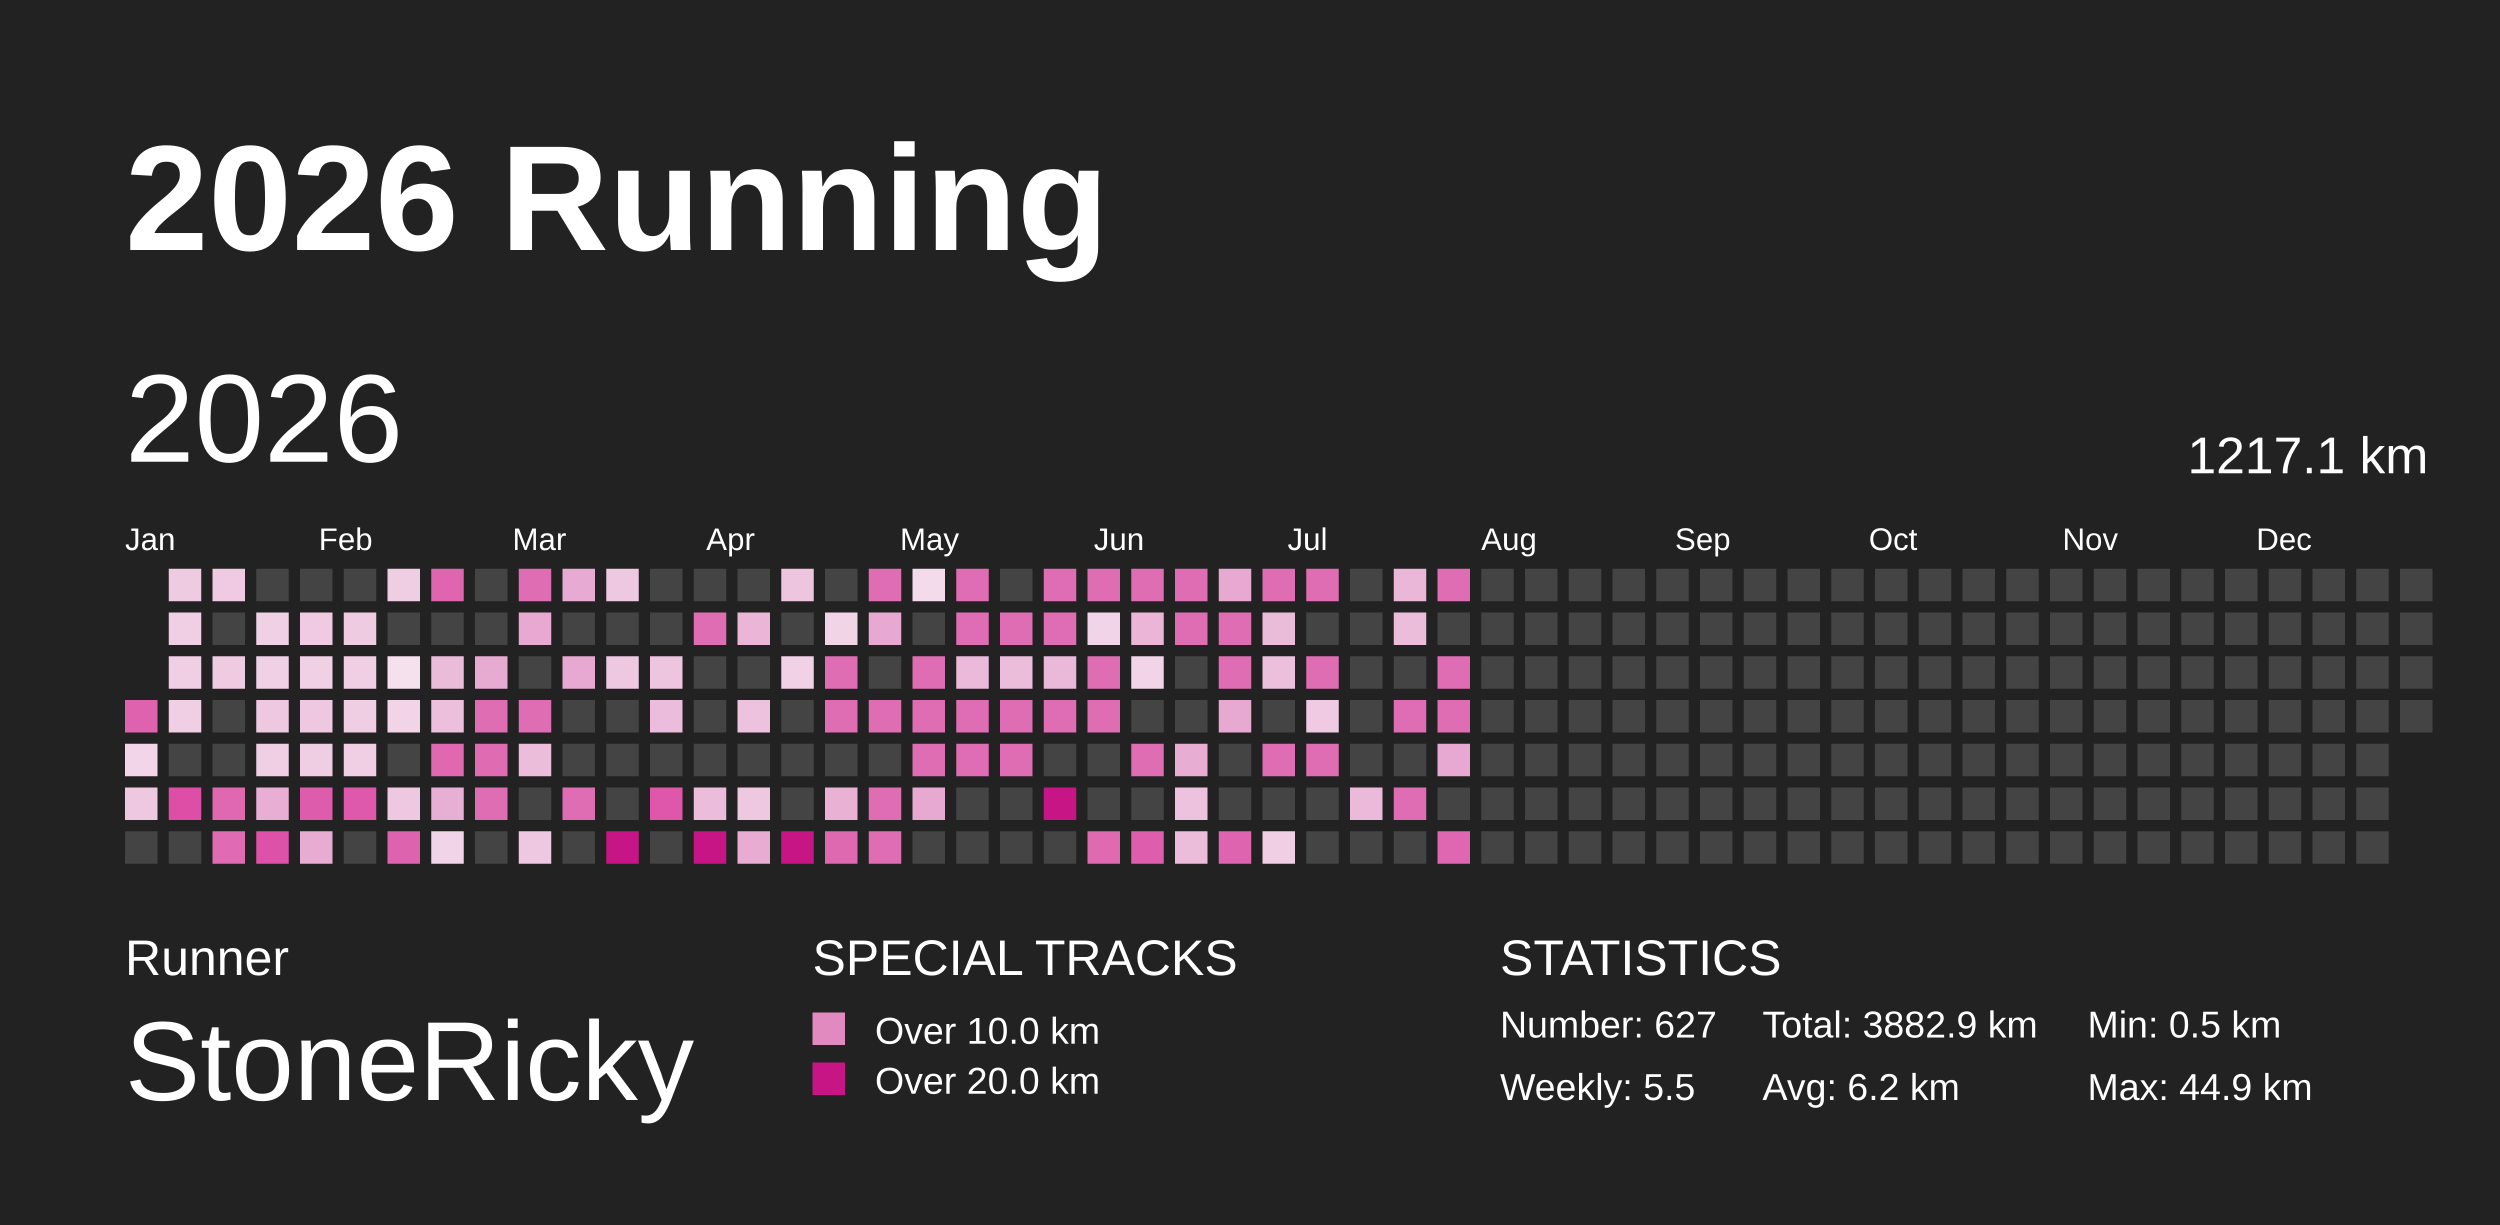
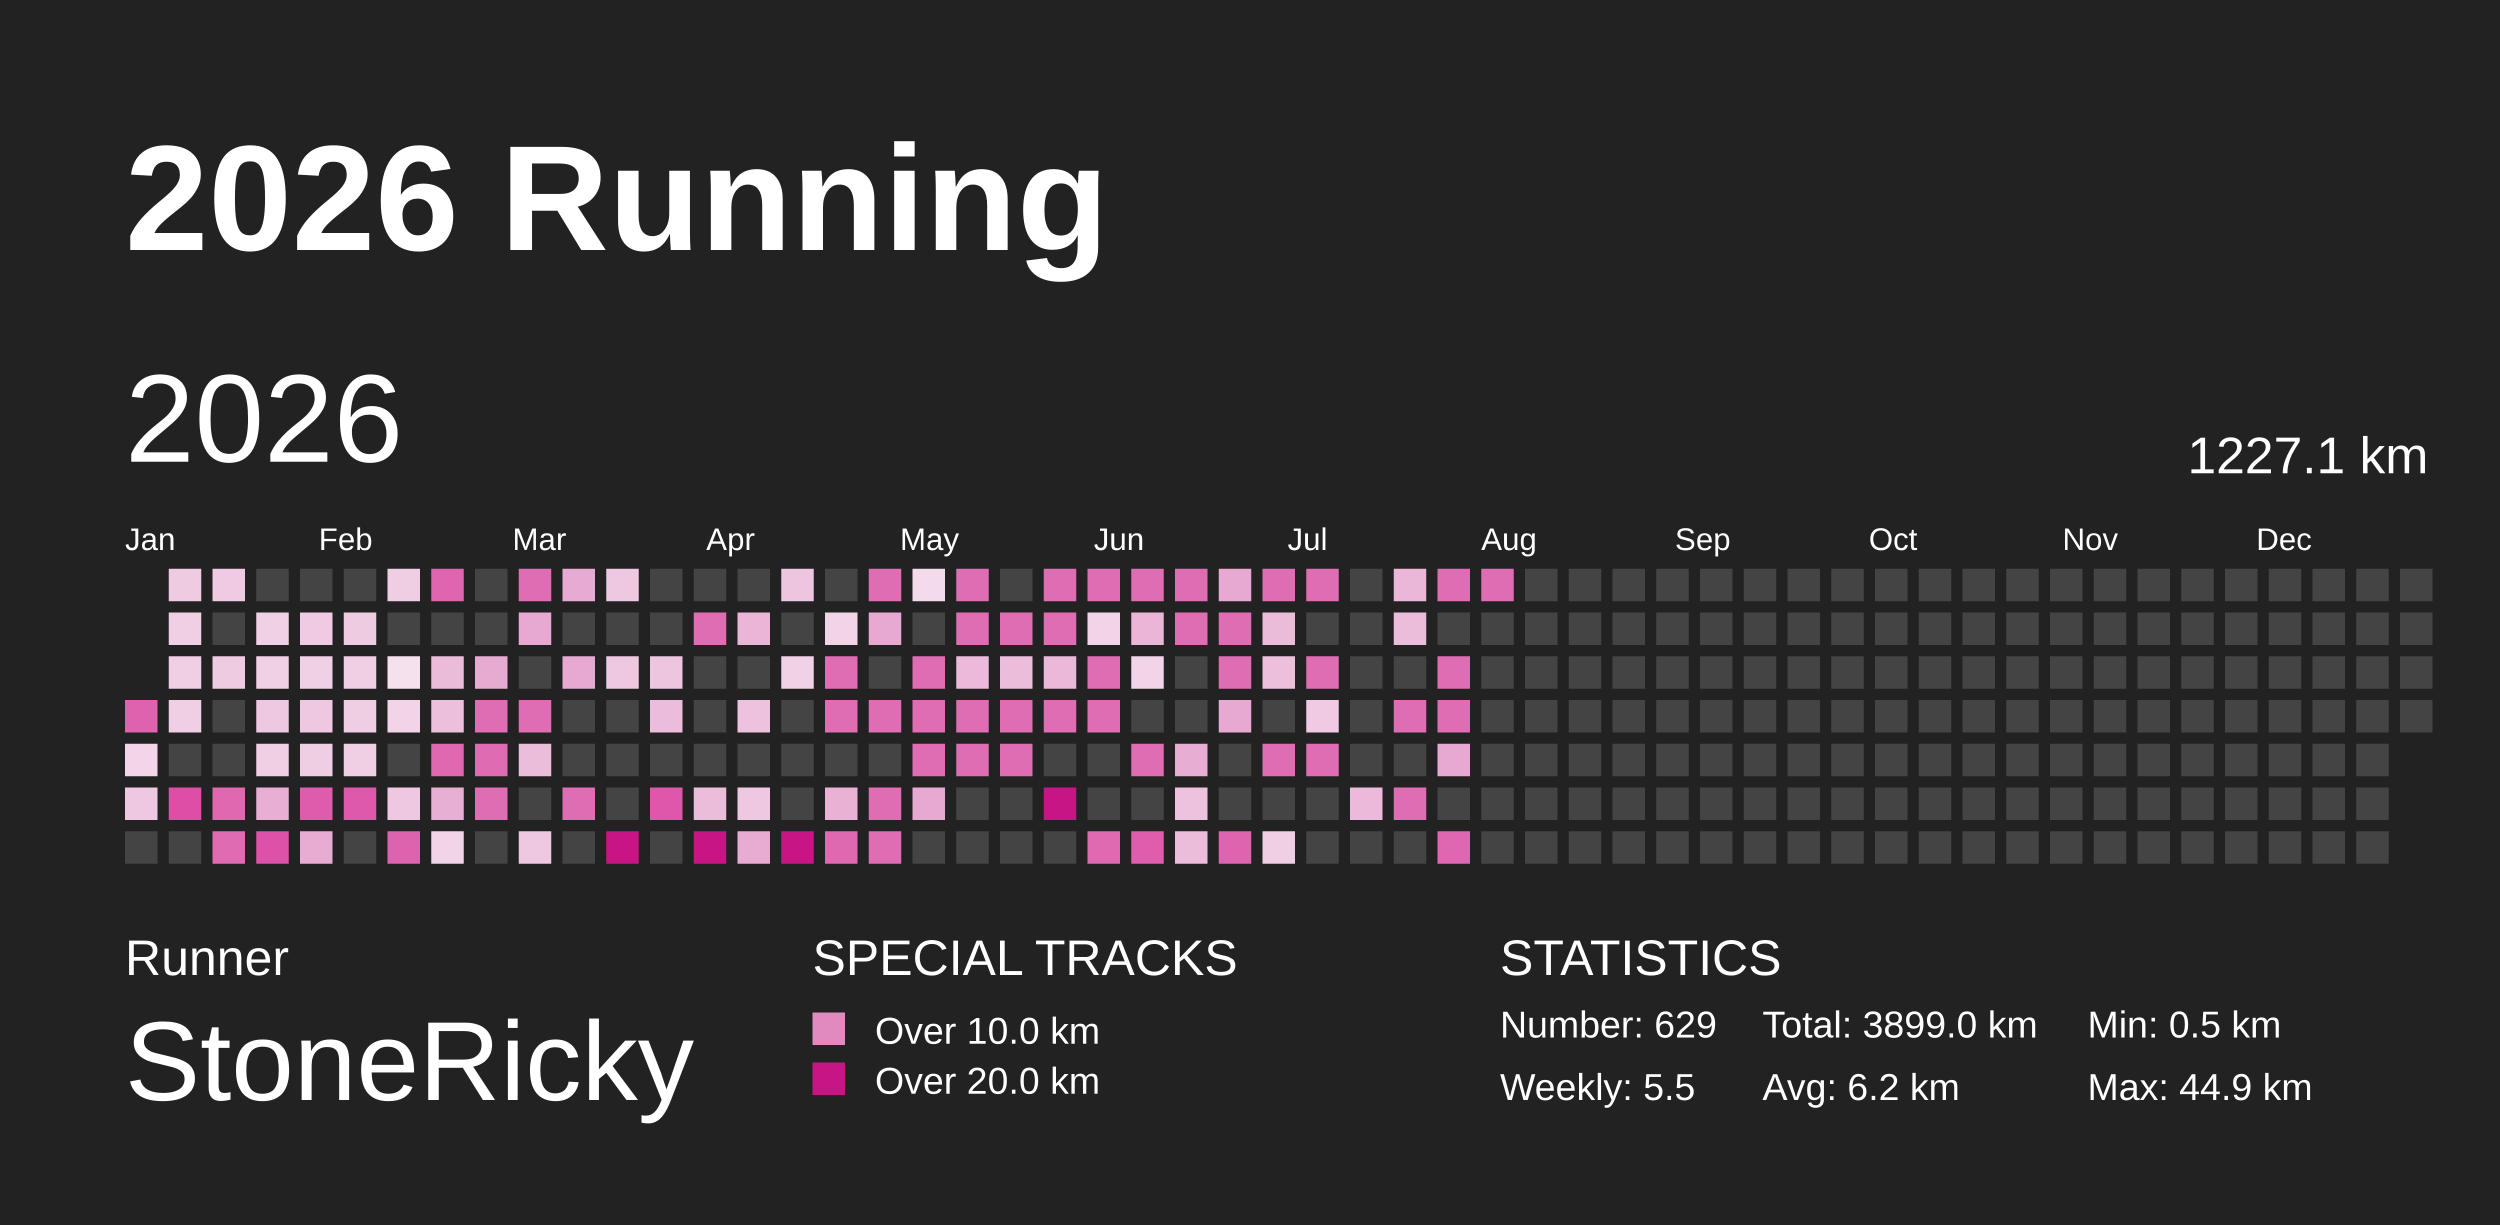
<svg xmlns="http://www.w3.org/2000/svg" baseProfile="full" height="98mm" version="1.1" viewBox="0,0,200,98" width="200mm">
  <defs>
    <pattern height="2" id="indoor-stripe" patternUnits="userSpaceOnUse" width="2">
      <line stroke="white" stroke-opacity="0.45" stroke-width="0.5" x1="0" x2="2" y1="2" y2="0" />
    </pattern>
  </defs>
  <rect fill="#222222" height="98" width="200" x="0" y="0" />
  <text fill="#FFFFFF" style="font-size:12px; font-family:Arial; font-weight:bold;" x="10" y="20">2026 Running</text>
  <text fill="#FFFFFF" style="font-size:4px; font-family:Arial" x="10" y="78">Runner</text>
  <text fill="#FFFFFF" style="font-size:9px; font-family:Arial" x="10" y="88">StoneRicky</text>
  <text fill="#FFFFFF" style="font-size:4px; font-family:Arial" x="65" y="78">SPECIAL TRACKS</text>
  <rect fill="#E18ABF" height="2.6" width="2.6" x="65" y="81" />
  <text fill="#FFFFFF" style="font-size:3px; font-family:Arial" x="70" y="83.5">Over 10.0 km</text>
  <rect fill="#C71585" height="2.6" width="2.6" x="65" y="85" />
  <text fill="#FFFFFF" style="font-size:3px; font-family:Arial" x="70" y="87.5">Over 20.0 km</text>
  <text fill="#FFFFFF" style="font-size:4px; font-family:Arial" x="120" y="78">STATISTICS</text>
-   <text fill="#FFFFFF" style="font-size:3px; font-family:Arial" x="120" y="83">Number: 627</text>
+   <text fill="#FFFFFF" style="font-size:3px; font-family:Arial" x="120" y="83">Number: 629</text>
  <text fill="#FFFFFF" style="font-size:3px; font-family:Arial" x="120" y="88">Weekly: 5.5</text>
-   <text fill="#FFFFFF" style="font-size:3px; font-family:Arial" x="141" y="83">Total: 3882.9 km</text>
+   <text fill="#FFFFFF" style="font-size:3px; font-family:Arial" x="141" y="83">Total: 3899.0 km</text>
  <text fill="#FFFFFF" style="font-size:3px; font-family:Arial" x="141" y="88">Avg: 6.2 km</text>
  <text fill="#FFFFFF" style="font-size:3px; font-family:Arial" x="167" y="83">Min: 0.5 km</text>
  <text fill="#FFFFFF" style="font-size:3px; font-family:Arial" x="167" y="88">Max: 44.9 km</text>
  <text dominant-baseline="hanging" fill="#FFFFFF" style="font-size:10.0px; font-family:Arial;" x="10" y="30">2026</text>
-   <text dominant-baseline="hanging" fill="#FFFFFF" style="font-size:4.125px; font-family:Arial;" x="175" y="35">1217.1 km</text>
+   <text dominant-baseline="hanging" fill="#FFFFFF" style="font-size:4.125px; font-family:Arial;" x="175" y="35">1227.1 km</text>
  <text fill="#FFFFFF" style="font-size:2.5px; font-family:Arial" x="10.0" y="44">Jan</text>
  <text fill="#FFFFFF" style="font-size:2.5px; font-family:Arial" x="25.5" y="44">Feb</text>
  <text fill="#FFFFFF" style="font-size:2.5px; font-family:Arial" x="41.0" y="44">Mar</text>
  <text fill="#FFFFFF" style="font-size:2.5px; font-family:Arial" x="56.5" y="44">Apr</text>
  <text fill="#FFFFFF" style="font-size:2.5px; font-family:Arial" x="72.0" y="44">May</text>
  <text fill="#FFFFFF" style="font-size:2.5px; font-family:Arial" x="87.5" y="44">Jun</text>
  <text fill="#FFFFFF" style="font-size:2.5px; font-family:Arial" x="103.0" y="44">Jul</text>
  <text fill="#FFFFFF" style="font-size:2.5px; font-family:Arial" x="118.5" y="44">Aug</text>
  <text fill="#FFFFFF" style="font-size:2.5px; font-family:Arial" x="134.0" y="44">Sep</text>
  <text fill="#FFFFFF" style="font-size:2.5px; font-family:Arial" x="149.5" y="44">Oct</text>
  <text fill="#FFFFFF" style="font-size:2.5px; font-family:Arial" x="165.0" y="44">Nov</text>
  <text fill="#FFFFFF" style="font-size:2.5px; font-family:Arial" x="180.5" y="44">Dec</text>
  <rect fill="#de62ae" height="2.6" width="2.6" x="10.0" y="56.0" />
  <rect fill="#f2d5e8" height="2.6" width="2.6" x="10.0" y="59.5" />
  <rect fill="#eec7e0" height="2.6" width="2.6" x="10.0" y="63.0" />
  <rect fill="#444444" height="2.6" width="2.6" x="10.0" y="66.5" />
  <rect fill="#efcbe2" height="2.6" width="2.6" x="13.5" y="45.5" />
  <rect fill="#f0cee4" height="2.6" width="2.6" x="13.5" y="49.0" />
  <rect fill="#f0cee4" height="2.6" width="2.6" x="13.5" y="52.5" />
  <rect fill="#f0cee4" height="2.6" width="2.6" x="13.5" y="56.0" />
  <rect fill="#444444" height="2.6" width="2.6" x="13.5" y="59.5" />
  <rect fill="#de4ea7" height="2.6" width="2.6" x="13.5" y="63.0" />
  <rect fill="#444444" height="2.6" width="2.6" x="13.5" y="66.5" />
  <rect fill="#efcae2" height="2.6" width="2.6" x="17.0" y="45.5" />
  <rect fill="#444444" height="2.6" width="2.6" x="17.0" y="49.0" />
  <rect fill="#efcbe2" height="2.6" width="2.6" x="17.0" y="52.5" />
  <rect fill="#444444" height="2.6" width="2.6" x="17.0" y="56.0" />
  <rect fill="#444444" height="2.6" width="2.6" x="17.0" y="59.5" />
  <rect fill="#df68b1" height="2.6" width="2.6" x="17.0" y="63.0" />
  <rect fill="#df6bb2" height="2.6" width="2.6" x="17.0" y="66.5" />
  <rect fill="#444444" height="2.6" width="2.6" x="20.5" y="45.5" />
  <rect fill="#f0d0e5" height="2.6" width="2.6" x="20.5" y="49.0" />
  <rect fill="#f0d0e5" height="2.6" width="2.6" x="20.5" y="52.5" />
  <rect fill="#eec8e1" height="2.6" width="2.6" x="20.5" y="56.0" />
  <rect fill="#f0cfe4" height="2.6" width="2.6" x="20.5" y="59.5" />
  <rect fill="#e8aed3" height="2.6" width="2.6" x="20.5" y="63.0" />
  <rect fill="#de51a8" height="2.6" width="2.6" x="20.5" y="66.5" />
  <rect fill="#444444" height="2.6" width="2.6" x="24.0" y="45.5" />
  <rect fill="#efcae2" height="2.6" width="2.6" x="24.0" y="49.0" />
  <rect fill="#f0d0e5" height="2.6" width="2.6" x="24.0" y="52.5" />
  <rect fill="#eec7e0" height="2.6" width="2.6" x="24.0" y="56.0" />
  <rect fill="#efcde3" height="2.6" width="2.6" x="24.0" y="59.5" />
  <rect fill="#de5cac" height="2.6" width="2.6" x="24.0" y="63.0" />
  <rect fill="#e8acd3" height="2.6" width="2.6" x="24.0" y="66.5" />
  <rect fill="#444444" height="2.6" width="2.6" x="27.5" y="45.5" />
  <rect fill="#efcbe2" height="2.6" width="2.6" x="27.5" y="49.0" />
  <rect fill="#f0cee4" height="2.6" width="2.6" x="27.5" y="52.5" />
  <rect fill="#efcde3" height="2.6" width="2.6" x="27.5" y="56.0" />
  <rect fill="#f0cee4" height="2.6" width="2.6" x="27.5" y="59.5" />
  <rect fill="#de59ab" height="2.6" width="2.6" x="27.5" y="63.0" />
  <rect fill="#444444" height="2.6" width="2.6" x="27.5" y="66.5" />
  <rect fill="#efcde3" height="2.6" width="2.6" x="31.0" y="45.5" />
  <rect fill="#444444" height="2.6" width="2.6" x="31.0" y="49.0" />
  <rect fill="#f5e1ee" height="2.6" width="2.6" x="31.0" y="52.5" />
  <rect fill="#f1d4e7" height="2.6" width="2.6" x="31.0" y="56.0" />
  <rect fill="#444444" height="2.6" width="2.6" x="31.0" y="59.5" />
  <rect fill="#eec7e0" height="2.6" width="2.6" x="31.0" y="63.0" />
  <rect fill="#de63af" height="2.6" width="2.6" x="31.0" y="66.5" />
  <rect fill="#df65b0" height="2.6" width="2.6" x="34.5" y="45.5" />
  <rect fill="#444444" height="2.6" width="2.6" x="34.5" y="49.0" />
  <rect fill="#ebbcda" height="2.6" width="2.6" x="34.5" y="52.5" />
  <rect fill="#ecbfdc" height="2.6" width="2.6" x="34.5" y="56.0" />
  <rect fill="#df68b1" height="2.6" width="2.6" x="34.5" y="59.5" />
  <rect fill="#e8afd4" height="2.6" width="2.6" x="34.5" y="63.0" />
  <rect fill="#f1d4e7" height="2.6" width="2.6" x="34.5" y="66.5" />
  <rect fill="#444444" height="2.6" width="2.6" x="38.0" y="45.5" />
  <rect fill="#444444" height="2.6" width="2.6" x="38.0" y="49.0" />
  <rect fill="#e7aad1" height="2.6" width="2.6" x="38.0" y="52.5" />
  <rect fill="#df6db3" height="2.6" width="2.6" x="38.0" y="56.0" />
  <rect fill="#df6bb2" height="2.6" width="2.6" x="38.0" y="59.5" />
  <rect fill="#df6db3" height="2.6" width="2.6" x="38.0" y="63.0" />
  <rect fill="#444444" height="2.6" width="2.6" x="38.0" y="66.5" />
  <rect fill="#df6db3" height="2.6" width="2.6" x="41.5" y="45.5" />
  <rect fill="#e7a9d1" height="2.6" width="2.6" x="41.5" y="49.0" />
  <rect fill="#444444" height="2.6" width="2.6" x="41.5" y="52.5" />
  <rect fill="#df6db3" height="2.6" width="2.6" x="41.5" y="56.0" />
  <rect fill="#ecbddb" height="2.6" width="2.6" x="41.5" y="59.5" />
  <rect fill="#444444" height="2.6" width="2.6" x="41.5" y="63.0" />
  <rect fill="#eec8e1" height="2.6" width="2.6" x="41.5" y="66.5" />
  <rect fill="#e7aad2" height="2.6" width="2.6" x="45.0" y="45.5" />
  <rect fill="#444444" height="2.6" width="2.6" x="45.0" y="49.0" />
  <rect fill="#e7a9d1" height="2.6" width="2.6" x="45.0" y="52.5" />
  <rect fill="#444444" height="2.6" width="2.6" x="45.0" y="56.0" />
  <rect fill="#444444" height="2.6" width="2.6" x="45.0" y="59.5" />
  <rect fill="#df6db3" height="2.6" width="2.6" x="45.0" y="63.0" />
  <rect fill="#444444" height="2.6" width="2.6" x="45.0" y="66.5" />
  <rect fill="#eec8e1" height="2.6" width="2.6" x="48.5" y="45.5" />
  <rect fill="#444444" height="2.6" width="2.6" x="48.5" y="49.0" />
  <rect fill="#eec8e1" height="2.6" width="2.6" x="48.5" y="52.5" />
  <rect fill="#444444" height="2.6" width="2.6" x="48.5" y="56.0" />
  <rect fill="#444444" height="2.6" width="2.6" x="48.5" y="59.5" />
  <rect fill="#444444" height="2.6" width="2.6" x="48.5" y="63.0" />
  <rect fill="#C71585" height="2.6" width="2.6" x="48.5" y="66.5" />
  <rect fill="#444444" height="2.6" width="2.6" x="52.0" y="45.5" />
  <rect fill="#444444" height="2.6" width="2.6" x="52.0" y="49.0" />
  <rect fill="#edc5df" height="2.6" width="2.6" x="52.0" y="52.5" />
  <rect fill="#ebbcdb" height="2.6" width="2.6" x="52.0" y="56.0" />
  <rect fill="#444444" height="2.6" width="2.6" x="52.0" y="59.5" />
  <rect fill="#de57aa" height="2.6" width="2.6" x="52.0" y="63.0" />
  <rect fill="#444444" height="2.6" width="2.6" x="52.0" y="66.5" />
  <rect fill="#444444" height="2.6" width="2.6" x="55.5" y="45.5" />
  <rect fill="#df6db3" height="2.6" width="2.6" x="55.5" y="49.0" />
  <rect fill="#444444" height="2.6" width="2.6" x="55.5" y="52.5" />
  <rect fill="#444444" height="2.6" width="2.6" x="55.5" y="56.0" />
  <rect fill="#444444" height="2.6" width="2.6" x="55.5" y="59.5" />
  <rect fill="#ecbddb" height="2.6" width="2.6" x="55.5" y="63.0" />
  <rect fill="#C71585" height="2.6" width="2.6" x="55.5" y="66.5" />
  <rect fill="#444444" height="2.6" width="2.6" x="59.0" y="45.5" />
  <rect fill="#eab5d7" height="2.6" width="2.6" x="59.0" y="49.0" />
  <rect fill="#444444" height="2.6" width="2.6" x="59.0" y="52.5" />
  <rect fill="#edc2de" height="2.6" width="2.6" x="59.0" y="56.0" />
  <rect fill="#444444" height="2.6" width="2.6" x="59.0" y="59.5" />
  <rect fill="#eec8e1" height="2.6" width="2.6" x="59.0" y="63.0" />
  <rect fill="#e8abd2" height="2.6" width="2.6" x="59.0" y="66.5" />
  <rect fill="#edc5df" height="2.6" width="2.6" x="62.5" y="45.5" />
  <rect fill="#444444" height="2.6" width="2.6" x="62.5" y="49.0" />
  <rect fill="#f0d1e5" height="2.6" width="2.6" x="62.5" y="52.5" />
  <rect fill="#444444" height="2.6" width="2.6" x="62.5" y="56.0" />
  <rect fill="#444444" height="2.6" width="2.6" x="62.5" y="59.5" />
  <rect fill="#444444" height="2.6" width="2.6" x="62.5" y="63.0" />
  <rect fill="#C71585" height="2.6" width="2.6" x="62.5" y="66.5" />
  <rect fill="#444444" height="2.6" width="2.6" x="66.0" y="45.5" />
  <rect fill="#f1d5e7" height="2.6" width="2.6" x="66.0" y="49.0" />
  <rect fill="#df6db3" height="2.6" width="2.6" x="66.0" y="52.5" />
  <rect fill="#df6db3" height="2.6" width="2.6" x="66.0" y="56.0" />
  <rect fill="#444444" height="2.6" width="2.6" x="66.0" y="59.5" />
  <rect fill="#e9b2d5" height="2.6" width="2.6" x="66.0" y="63.0" />
  <rect fill="#df69b1" height="2.6" width="2.6" x="66.0" y="66.5" />
  <rect fill="#df6db3" height="2.6" width="2.6" x="69.5" y="45.5" />
  <rect fill="#e7a9d1" height="2.6" width="2.6" x="69.5" y="49.0" />
  <rect fill="#444444" height="2.6" width="2.6" x="69.5" y="52.5" />
  <rect fill="#df6db3" height="2.6" width="2.6" x="69.5" y="56.0" />
  <rect fill="#444444" height="2.6" width="2.6" x="69.5" y="59.5" />
  <rect fill="#df6db3" height="2.6" width="2.6" x="69.5" y="63.0" />
  <rect fill="#df6db3" height="2.6" width="2.6" x="69.5" y="66.5" />
  <rect fill="#f3dbeb" height="2.6" width="2.6" x="73.0" y="45.5" />
  <rect fill="#444444" height="2.6" width="2.6" x="73.0" y="49.0" />
  <rect fill="#df6db3" height="2.6" width="2.6" x="73.0" y="52.5" />
  <rect fill="#df6db3" height="2.6" width="2.6" x="73.0" y="56.0" />
  <rect fill="#df6db3" height="2.6" width="2.6" x="73.0" y="59.5" />
  <rect fill="#e7a8d1" height="2.6" width="2.6" x="73.0" y="63.0" />
  <rect fill="#444444" height="2.6" width="2.6" x="73.0" y="66.5" />
  <rect fill="#df6db3" height="2.6" width="2.6" x="76.5" y="45.5" />
  <rect fill="#df6db3" height="2.6" width="2.6" x="76.5" y="49.0" />
  <rect fill="#ebb9d9" height="2.6" width="2.6" x="76.5" y="52.5" />
  <rect fill="#df6db3" height="2.6" width="2.6" x="76.5" y="56.0" />
  <rect fill="#df6db3" height="2.6" width="2.6" x="76.5" y="59.5" />
  <rect fill="#444444" height="2.6" width="2.6" x="76.5" y="63.0" />
  <rect fill="#444444" height="2.6" width="2.6" x="76.5" y="66.5" />
  <rect fill="#444444" height="2.6" width="2.6" x="80.0" y="45.5" />
  <rect fill="#df6db3" height="2.6" width="2.6" x="80.0" y="49.0" />
  <rect fill="#ebbddb" height="2.6" width="2.6" x="80.0" y="52.5" />
  <rect fill="#df6db3" height="2.6" width="2.6" x="80.0" y="56.0" />
  <rect fill="#df6db3" height="2.6" width="2.6" x="80.0" y="59.5" />
  <rect fill="#444444" height="2.6" width="2.6" x="80.0" y="63.0" />
  <rect fill="#444444" height="2.6" width="2.6" x="80.0" y="66.5" />
  <rect fill="#df6db3" height="2.6" width="2.6" x="83.5" y="45.5" />
  <rect fill="#df6db3" height="2.6" width="2.6" x="83.5" y="49.0" />
  <rect fill="#eab8d8" height="2.6" width="2.6" x="83.5" y="52.5" />
  <rect fill="#df6db3" height="2.6" width="2.6" x="83.5" y="56.0" />
  <rect fill="#444444" height="2.6" width="2.6" x="83.5" y="59.5" />
  <rect fill="#C71585" height="2.6" width="2.6" x="83.5" y="63.0" />
  <rect fill="#444444" height="2.6" width="2.6" x="83.5" y="66.5" />
  <rect fill="#df6db3" height="2.6" width="2.6" x="87.0" y="45.5" />
  <rect fill="#f1d4e7" height="2.6" width="2.6" x="87.0" y="49.0" />
  <rect fill="#df6db3" height="2.6" width="2.6" x="87.0" y="52.5" />
  <rect fill="#df6db3" height="2.6" width="2.6" x="87.0" y="56.0" />
  <rect fill="#444444" height="2.6" width="2.6" x="87.0" y="59.5" />
  <rect fill="#444444" height="2.6" width="2.6" x="87.0" y="63.0" />
  <rect fill="#df6ab2" height="2.6" width="2.6" x="87.0" y="66.5" />
  <rect fill="#df6db3" height="2.6" width="2.6" x="90.5" y="45.5" />
  <rect fill="#eab5d7" height="2.6" width="2.6" x="90.5" y="49.0" />
  <rect fill="#f1d4e7" height="2.6" width="2.6" x="90.5" y="52.5" />
  <rect fill="#444444" height="2.6" width="2.6" x="90.5" y="56.0" />
  <rect fill="#df6db3" height="2.6" width="2.6" x="90.5" y="59.5" />
  <rect fill="#444444" height="2.6" width="2.6" x="90.5" y="63.0" />
  <rect fill="#de5ead" height="2.6" width="2.6" x="90.5" y="66.5" />
  <rect fill="#df6db3" height="2.6" width="2.6" x="94.0" y="45.5" />
  <rect fill="#df6db3" height="2.6" width="2.6" x="94.0" y="49.0" />
  <rect fill="#444444" height="2.6" width="2.6" x="94.0" y="52.5" />
  <rect fill="#444444" height="2.6" width="2.6" x="94.0" y="56.0" />
  <rect fill="#e8add3" height="2.6" width="2.6" x="94.0" y="59.5" />
  <rect fill="#edc2de" height="2.6" width="2.6" x="94.0" y="63.0" />
  <rect fill="#ebbddb" height="2.6" width="2.6" x="94.0" y="66.5" />
  <rect fill="#e7a8d1" height="2.6" width="2.6" x="97.5" y="45.5" />
  <rect fill="#df6db3" height="2.6" width="2.6" x="97.5" y="49.0" />
  <rect fill="#df6db3" height="2.6" width="2.6" x="97.5" y="52.5" />
  <rect fill="#e7a9d1" height="2.6" width="2.6" x="97.5" y="56.0" />
  <rect fill="#444444" height="2.6" width="2.6" x="97.5" y="59.5" />
  <rect fill="#444444" height="2.6" width="2.6" x="97.5" y="63.0" />
  <rect fill="#de64af" height="2.6" width="2.6" x="97.5" y="66.5" />
  <rect fill="#df6db3" height="2.6" width="2.6" x="101.0" y="45.5" />
  <rect fill="#ebbbda" height="2.6" width="2.6" x="101.0" y="49.0" />
  <rect fill="#ecbfdc" height="2.6" width="2.6" x="101.0" y="52.5" />
  <rect fill="#444444" height="2.6" width="2.6" x="101.0" y="56.0" />
  <rect fill="#df6db3" height="2.6" width="2.6" x="101.0" y="59.5" />
  <rect fill="#444444" height="2.6" width="2.6" x="101.0" y="63.0" />
  <rect fill="#f0cfe4" height="2.6" width="2.6" x="101.0" y="66.5" />
  <rect fill="#df6db3" height="2.6" width="2.6" x="104.5" y="45.5" />
  <rect fill="#444444" height="2.6" width="2.6" x="104.5" y="49.0" />
  <rect fill="#df6db3" height="2.6" width="2.6" x="104.5" y="52.5" />
  <rect fill="#efcae2" height="2.6" width="2.6" x="104.5" y="56.0" />
  <rect fill="#df6db3" height="2.6" width="2.6" x="104.5" y="59.5" />
  <rect fill="#444444" height="2.6" width="2.6" x="104.5" y="63.0" />
  <rect fill="#444444" height="2.6" width="2.6" x="104.5" y="66.5" />
  <rect fill="#444444" height="2.6" width="2.6" x="108.0" y="45.5" />
  <rect fill="#444444" height="2.6" width="2.6" x="108.0" y="49.0" />
  <rect fill="#444444" height="2.6" width="2.6" x="108.0" y="52.5" />
  <rect fill="#444444" height="2.6" width="2.6" x="108.0" y="56.0" />
  <rect fill="#444444" height="2.6" width="2.6" x="108.0" y="59.5" />
  <rect fill="#ebbada" height="2.6" width="2.6" x="108.0" y="63.0" />
  <rect fill="#444444" height="2.6" width="2.6" x="108.0" y="66.5" />
  <rect fill="#eab7d8" height="2.6" width="2.6" x="111.5" y="45.5" />
  <rect fill="#ebbddb" height="2.6" width="2.6" x="111.5" y="49.0" />
  <rect fill="#444444" height="2.6" width="2.6" x="111.5" y="52.5" />
  <rect fill="#df6db3" height="2.6" width="2.6" x="111.5" y="56.0" />
  <rect fill="#444444" height="2.6" width="2.6" x="111.5" y="59.5" />
  <rect fill="#df6db3" height="2.6" width="2.6" x="111.5" y="63.0" />
  <rect fill="#444444" height="2.6" width="2.6" x="111.5" y="66.5" />
  <rect fill="#df6db3" height="2.6" width="2.6" x="115.0" y="45.5" />
  <rect fill="#444444" height="2.6" width="2.6" x="115.0" y="49.0" />
  <rect fill="#df6db3" height="2.6" width="2.6" x="115.0" y="52.5" />
  <rect fill="#df6db3" height="2.6" width="2.6" x="115.0" y="56.0" />
  <rect fill="#e7a9d1" height="2.6" width="2.6" x="115.0" y="59.5" />
  <rect fill="#444444" height="2.6" width="2.6" x="115.0" y="63.0" />
  <rect fill="#df66b0" height="2.6" width="2.6" x="115.0" y="66.5" />
-   <rect fill="#444444" height="2.6" width="2.6" x="118.5" y="45.5" />
+   <rect fill="#df6db3" height="2.6" width="2.6" x="118.5" y="45.5" />
  <rect fill="#444444" height="2.6" width="2.6" x="118.5" y="49.0" />
  <rect fill="#444444" height="2.6" width="2.6" x="118.5" y="52.5" />
  <rect fill="#444444" height="2.6" width="2.6" x="118.5" y="56.0" />
  <rect fill="#444444" height="2.6" width="2.6" x="118.5" y="59.5" />
  <rect fill="#444444" height="2.6" width="2.6" x="118.5" y="63.0" />
  <rect fill="#444444" height="2.6" width="2.6" x="118.5" y="66.5" />
  <rect fill="#444444" height="2.6" width="2.6" x="122.0" y="45.5" />
  <rect fill="#444444" height="2.6" width="2.6" x="122.0" y="49.0" />
  <rect fill="#444444" height="2.6" width="2.6" x="122.0" y="52.5" />
  <rect fill="#444444" height="2.6" width="2.6" x="122.0" y="56.0" />
  <rect fill="#444444" height="2.6" width="2.6" x="122.0" y="59.5" />
  <rect fill="#444444" height="2.6" width="2.6" x="122.0" y="63.0" />
  <rect fill="#444444" height="2.6" width="2.6" x="122.0" y="66.5" />
  <rect fill="#444444" height="2.6" width="2.6" x="125.5" y="45.5" />
  <rect fill="#444444" height="2.6" width="2.6" x="125.5" y="49.0" />
  <rect fill="#444444" height="2.6" width="2.6" x="125.5" y="52.5" />
  <rect fill="#444444" height="2.6" width="2.6" x="125.5" y="56.0" />
  <rect fill="#444444" height="2.6" width="2.6" x="125.5" y="59.5" />
  <rect fill="#444444" height="2.6" width="2.6" x="125.5" y="63.0" />
  <rect fill="#444444" height="2.6" width="2.6" x="125.5" y="66.5" />
  <rect fill="#444444" height="2.6" width="2.6" x="129.0" y="45.5" />
  <rect fill="#444444" height="2.6" width="2.6" x="129.0" y="49.0" />
  <rect fill="#444444" height="2.6" width="2.6" x="129.0" y="52.5" />
  <rect fill="#444444" height="2.6" width="2.6" x="129.0" y="56.0" />
  <rect fill="#444444" height="2.6" width="2.6" x="129.0" y="59.5" />
  <rect fill="#444444" height="2.6" width="2.6" x="129.0" y="63.0" />
  <rect fill="#444444" height="2.6" width="2.6" x="129.0" y="66.5" />
  <rect fill="#444444" height="2.6" width="2.6" x="132.5" y="45.5" />
  <rect fill="#444444" height="2.6" width="2.6" x="132.5" y="49.0" />
  <rect fill="#444444" height="2.6" width="2.6" x="132.5" y="52.5" />
  <rect fill="#444444" height="2.6" width="2.6" x="132.5" y="56.0" />
  <rect fill="#444444" height="2.6" width="2.6" x="132.5" y="59.5" />
  <rect fill="#444444" height="2.6" width="2.6" x="132.5" y="63.0" />
  <rect fill="#444444" height="2.6" width="2.6" x="132.5" y="66.5" />
  <rect fill="#444444" height="2.6" width="2.6" x="136.0" y="45.5" />
  <rect fill="#444444" height="2.6" width="2.6" x="136.0" y="49.0" />
  <rect fill="#444444" height="2.6" width="2.6" x="136.0" y="52.5" />
  <rect fill="#444444" height="2.6" width="2.6" x="136.0" y="56.0" />
  <rect fill="#444444" height="2.6" width="2.6" x="136.0" y="59.5" />
  <rect fill="#444444" height="2.6" width="2.6" x="136.0" y="63.0" />
  <rect fill="#444444" height="2.6" width="2.6" x="136.0" y="66.5" />
  <rect fill="#444444" height="2.6" width="2.6" x="139.5" y="45.5" />
  <rect fill="#444444" height="2.6" width="2.6" x="139.5" y="49.0" />
  <rect fill="#444444" height="2.6" width="2.6" x="139.5" y="52.5" />
  <rect fill="#444444" height="2.6" width="2.6" x="139.5" y="56.0" />
  <rect fill="#444444" height="2.6" width="2.6" x="139.5" y="59.5" />
  <rect fill="#444444" height="2.6" width="2.6" x="139.5" y="63.0" />
  <rect fill="#444444" height="2.6" width="2.6" x="139.5" y="66.5" />
  <rect fill="#444444" height="2.6" width="2.6" x="143.0" y="45.5" />
  <rect fill="#444444" height="2.6" width="2.6" x="143.0" y="49.0" />
  <rect fill="#444444" height="2.6" width="2.6" x="143.0" y="52.5" />
  <rect fill="#444444" height="2.6" width="2.6" x="143.0" y="56.0" />
  <rect fill="#444444" height="2.6" width="2.6" x="143.0" y="59.5" />
  <rect fill="#444444" height="2.6" width="2.6" x="143.0" y="63.0" />
  <rect fill="#444444" height="2.6" width="2.6" x="143.0" y="66.5" />
  <rect fill="#444444" height="2.6" width="2.6" x="146.5" y="45.5" />
  <rect fill="#444444" height="2.6" width="2.6" x="146.5" y="49.0" />
  <rect fill="#444444" height="2.6" width="2.6" x="146.5" y="52.5" />
  <rect fill="#444444" height="2.6" width="2.6" x="146.5" y="56.0" />
  <rect fill="#444444" height="2.6" width="2.6" x="146.5" y="59.5" />
  <rect fill="#444444" height="2.6" width="2.6" x="146.5" y="63.0" />
  <rect fill="#444444" height="2.6" width="2.6" x="146.5" y="66.5" />
  <rect fill="#444444" height="2.6" width="2.6" x="150.0" y="45.5" />
  <rect fill="#444444" height="2.6" width="2.6" x="150.0" y="49.0" />
  <rect fill="#444444" height="2.6" width="2.6" x="150.0" y="52.5" />
  <rect fill="#444444" height="2.6" width="2.6" x="150.0" y="56.0" />
  <rect fill="#444444" height="2.6" width="2.6" x="150.0" y="59.5" />
  <rect fill="#444444" height="2.6" width="2.6" x="150.0" y="63.0" />
  <rect fill="#444444" height="2.6" width="2.6" x="150.0" y="66.5" />
  <rect fill="#444444" height="2.6" width="2.6" x="153.5" y="45.5" />
  <rect fill="#444444" height="2.6" width="2.6" x="153.5" y="49.0" />
  <rect fill="#444444" height="2.6" width="2.6" x="153.5" y="52.5" />
  <rect fill="#444444" height="2.6" width="2.6" x="153.5" y="56.0" />
  <rect fill="#444444" height="2.6" width="2.6" x="153.5" y="59.5" />
  <rect fill="#444444" height="2.6" width="2.6" x="153.5" y="63.0" />
  <rect fill="#444444" height="2.6" width="2.6" x="153.5" y="66.5" />
  <rect fill="#444444" height="2.6" width="2.6" x="157.0" y="45.5" />
  <rect fill="#444444" height="2.6" width="2.6" x="157.0" y="49.0" />
  <rect fill="#444444" height="2.6" width="2.6" x="157.0" y="52.5" />
  <rect fill="#444444" height="2.6" width="2.6" x="157.0" y="56.0" />
  <rect fill="#444444" height="2.6" width="2.6" x="157.0" y="59.5" />
  <rect fill="#444444" height="2.6" width="2.6" x="157.0" y="63.0" />
  <rect fill="#444444" height="2.6" width="2.6" x="157.0" y="66.5" />
  <rect fill="#444444" height="2.6" width="2.6" x="160.5" y="45.5" />
  <rect fill="#444444" height="2.6" width="2.6" x="160.5" y="49.0" />
  <rect fill="#444444" height="2.6" width="2.6" x="160.5" y="52.5" />
  <rect fill="#444444" height="2.6" width="2.6" x="160.5" y="56.0" />
  <rect fill="#444444" height="2.6" width="2.6" x="160.5" y="59.5" />
  <rect fill="#444444" height="2.6" width="2.6" x="160.5" y="63.0" />
  <rect fill="#444444" height="2.6" width="2.6" x="160.5" y="66.5" />
  <rect fill="#444444" height="2.6" width="2.6" x="164.0" y="45.5" />
  <rect fill="#444444" height="2.6" width="2.6" x="164.0" y="49.0" />
  <rect fill="#444444" height="2.6" width="2.6" x="164.0" y="52.5" />
  <rect fill="#444444" height="2.6" width="2.6" x="164.0" y="56.0" />
  <rect fill="#444444" height="2.6" width="2.6" x="164.0" y="59.5" />
  <rect fill="#444444" height="2.6" width="2.6" x="164.0" y="63.0" />
  <rect fill="#444444" height="2.6" width="2.6" x="164.0" y="66.5" />
  <rect fill="#444444" height="2.6" width="2.6" x="167.5" y="45.5" />
  <rect fill="#444444" height="2.6" width="2.6" x="167.5" y="49.0" />
  <rect fill="#444444" height="2.6" width="2.6" x="167.5" y="52.5" />
  <rect fill="#444444" height="2.6" width="2.6" x="167.5" y="56.0" />
  <rect fill="#444444" height="2.6" width="2.6" x="167.5" y="59.5" />
  <rect fill="#444444" height="2.6" width="2.6" x="167.5" y="63.0" />
  <rect fill="#444444" height="2.6" width="2.6" x="167.5" y="66.5" />
  <rect fill="#444444" height="2.6" width="2.6" x="171.0" y="45.5" />
  <rect fill="#444444" height="2.6" width="2.6" x="171.0" y="49.0" />
  <rect fill="#444444" height="2.6" width="2.6" x="171.0" y="52.5" />
  <rect fill="#444444" height="2.6" width="2.6" x="171.0" y="56.0" />
  <rect fill="#444444" height="2.6" width="2.6" x="171.0" y="59.5" />
  <rect fill="#444444" height="2.6" width="2.6" x="171.0" y="63.0" />
  <rect fill="#444444" height="2.6" width="2.6" x="171.0" y="66.5" />
  <rect fill="#444444" height="2.6" width="2.6" x="174.5" y="45.5" />
  <rect fill="#444444" height="2.6" width="2.6" x="174.5" y="49.0" />
  <rect fill="#444444" height="2.6" width="2.6" x="174.5" y="52.5" />
  <rect fill="#444444" height="2.6" width="2.6" x="174.5" y="56.0" />
  <rect fill="#444444" height="2.6" width="2.6" x="174.5" y="59.5" />
  <rect fill="#444444" height="2.6" width="2.6" x="174.5" y="63.0" />
  <rect fill="#444444" height="2.6" width="2.6" x="174.5" y="66.5" />
  <rect fill="#444444" height="2.6" width="2.6" x="178.0" y="45.5" />
  <rect fill="#444444" height="2.6" width="2.6" x="178.0" y="49.0" />
  <rect fill="#444444" height="2.6" width="2.6" x="178.0" y="52.5" />
  <rect fill="#444444" height="2.6" width="2.6" x="178.0" y="56.0" />
  <rect fill="#444444" height="2.6" width="2.6" x="178.0" y="59.5" />
  <rect fill="#444444" height="2.6" width="2.6" x="178.0" y="63.0" />
  <rect fill="#444444" height="2.6" width="2.6" x="178.0" y="66.5" />
  <rect fill="#444444" height="2.6" width="2.6" x="181.5" y="45.5" />
  <rect fill="#444444" height="2.6" width="2.6" x="181.5" y="49.0" />
  <rect fill="#444444" height="2.6" width="2.6" x="181.5" y="52.5" />
  <rect fill="#444444" height="2.6" width="2.6" x="181.5" y="56.0" />
  <rect fill="#444444" height="2.6" width="2.6" x="181.5" y="59.5" />
  <rect fill="#444444" height="2.6" width="2.6" x="181.5" y="63.0" />
  <rect fill="#444444" height="2.6" width="2.6" x="181.5" y="66.5" />
  <rect fill="#444444" height="2.6" width="2.6" x="185.0" y="45.5" />
  <rect fill="#444444" height="2.6" width="2.6" x="185.0" y="49.0" />
  <rect fill="#444444" height="2.6" width="2.6" x="185.0" y="52.5" />
  <rect fill="#444444" height="2.6" width="2.6" x="185.0" y="56.0" />
  <rect fill="#444444" height="2.6" width="2.6" x="185.0" y="59.5" />
  <rect fill="#444444" height="2.6" width="2.6" x="185.0" y="63.0" />
  <rect fill="#444444" height="2.6" width="2.6" x="185.0" y="66.5" />
  <rect fill="#444444" height="2.6" width="2.6" x="188.5" y="45.5" />
  <rect fill="#444444" height="2.6" width="2.6" x="188.5" y="49.0" />
  <rect fill="#444444" height="2.6" width="2.6" x="188.5" y="52.5" />
  <rect fill="#444444" height="2.6" width="2.6" x="188.5" y="56.0" />
  <rect fill="#444444" height="2.6" width="2.6" x="188.5" y="59.5" />
  <rect fill="#444444" height="2.6" width="2.6" x="188.5" y="63.0" />
  <rect fill="#444444" height="2.6" width="2.6" x="188.5" y="66.5" />
  <rect fill="#444444" height="2.6" width="2.6" x="192.0" y="45.5" />
  <rect fill="#444444" height="2.6" width="2.6" x="192.0" y="49.0" />
  <rect fill="#444444" height="2.6" width="2.6" x="192.0" y="52.5" />
  <rect fill="#444444" height="2.6" width="2.6" x="192.0" y="56.0" />
</svg>
